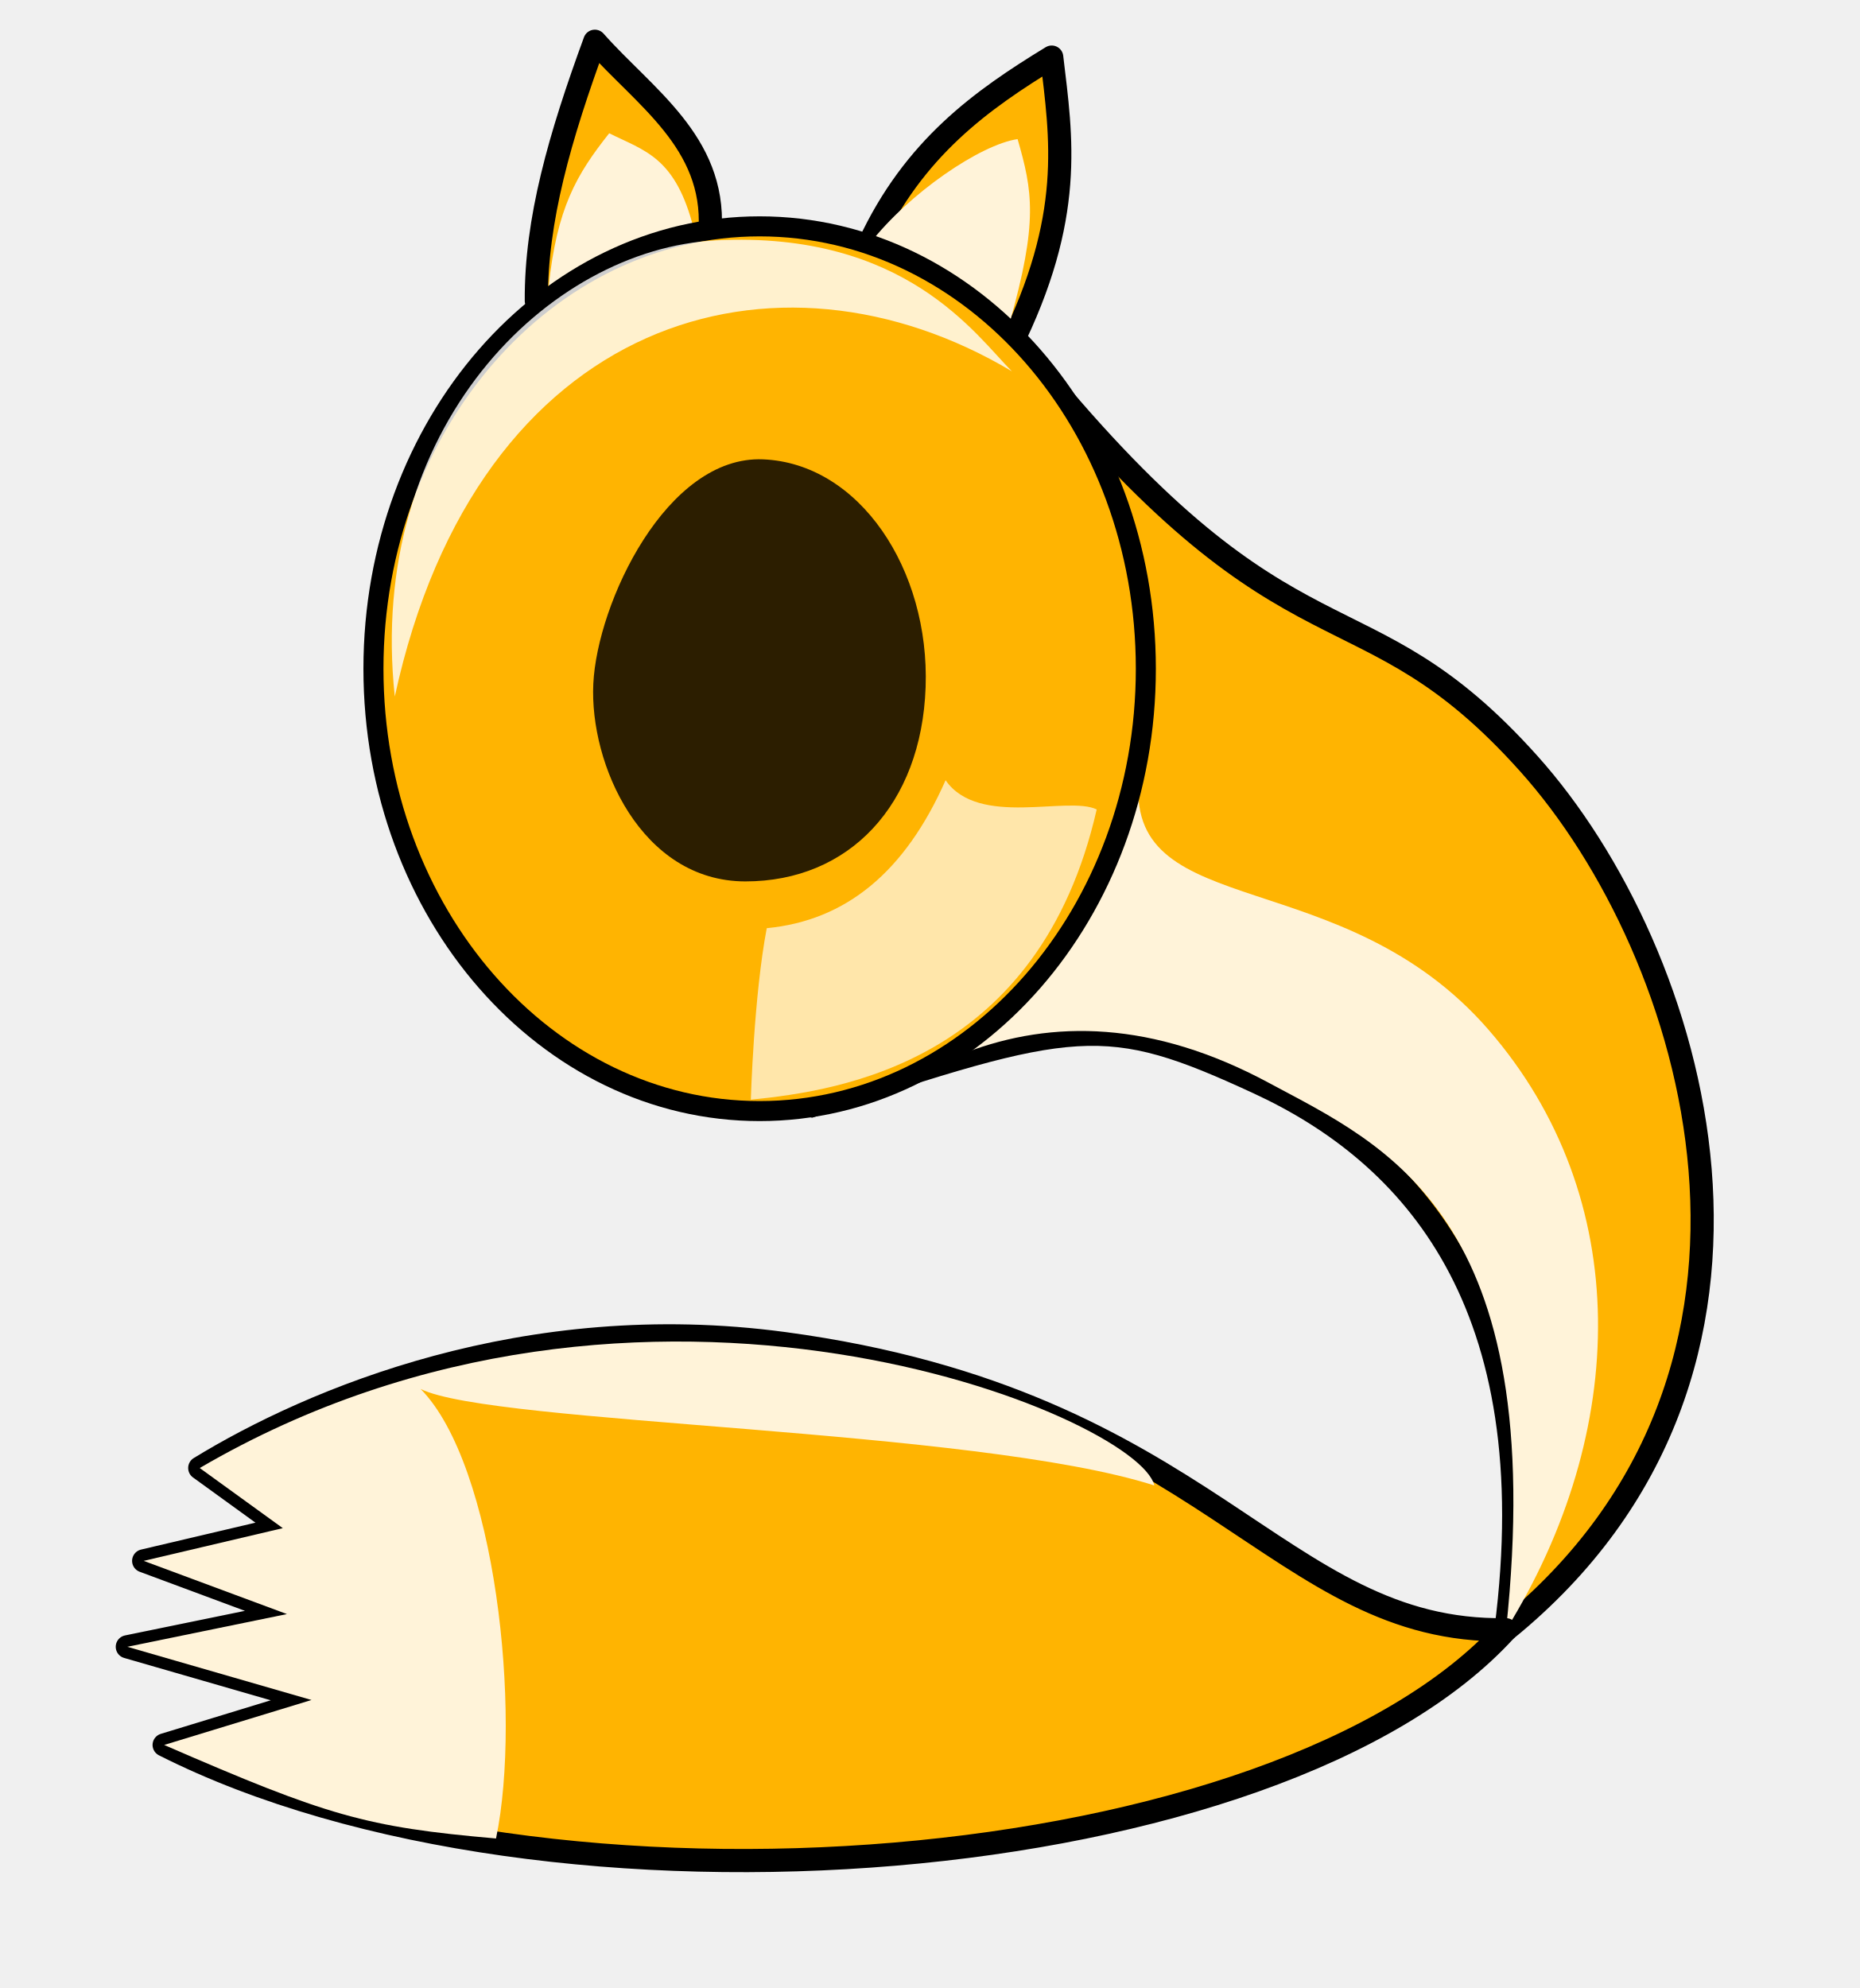
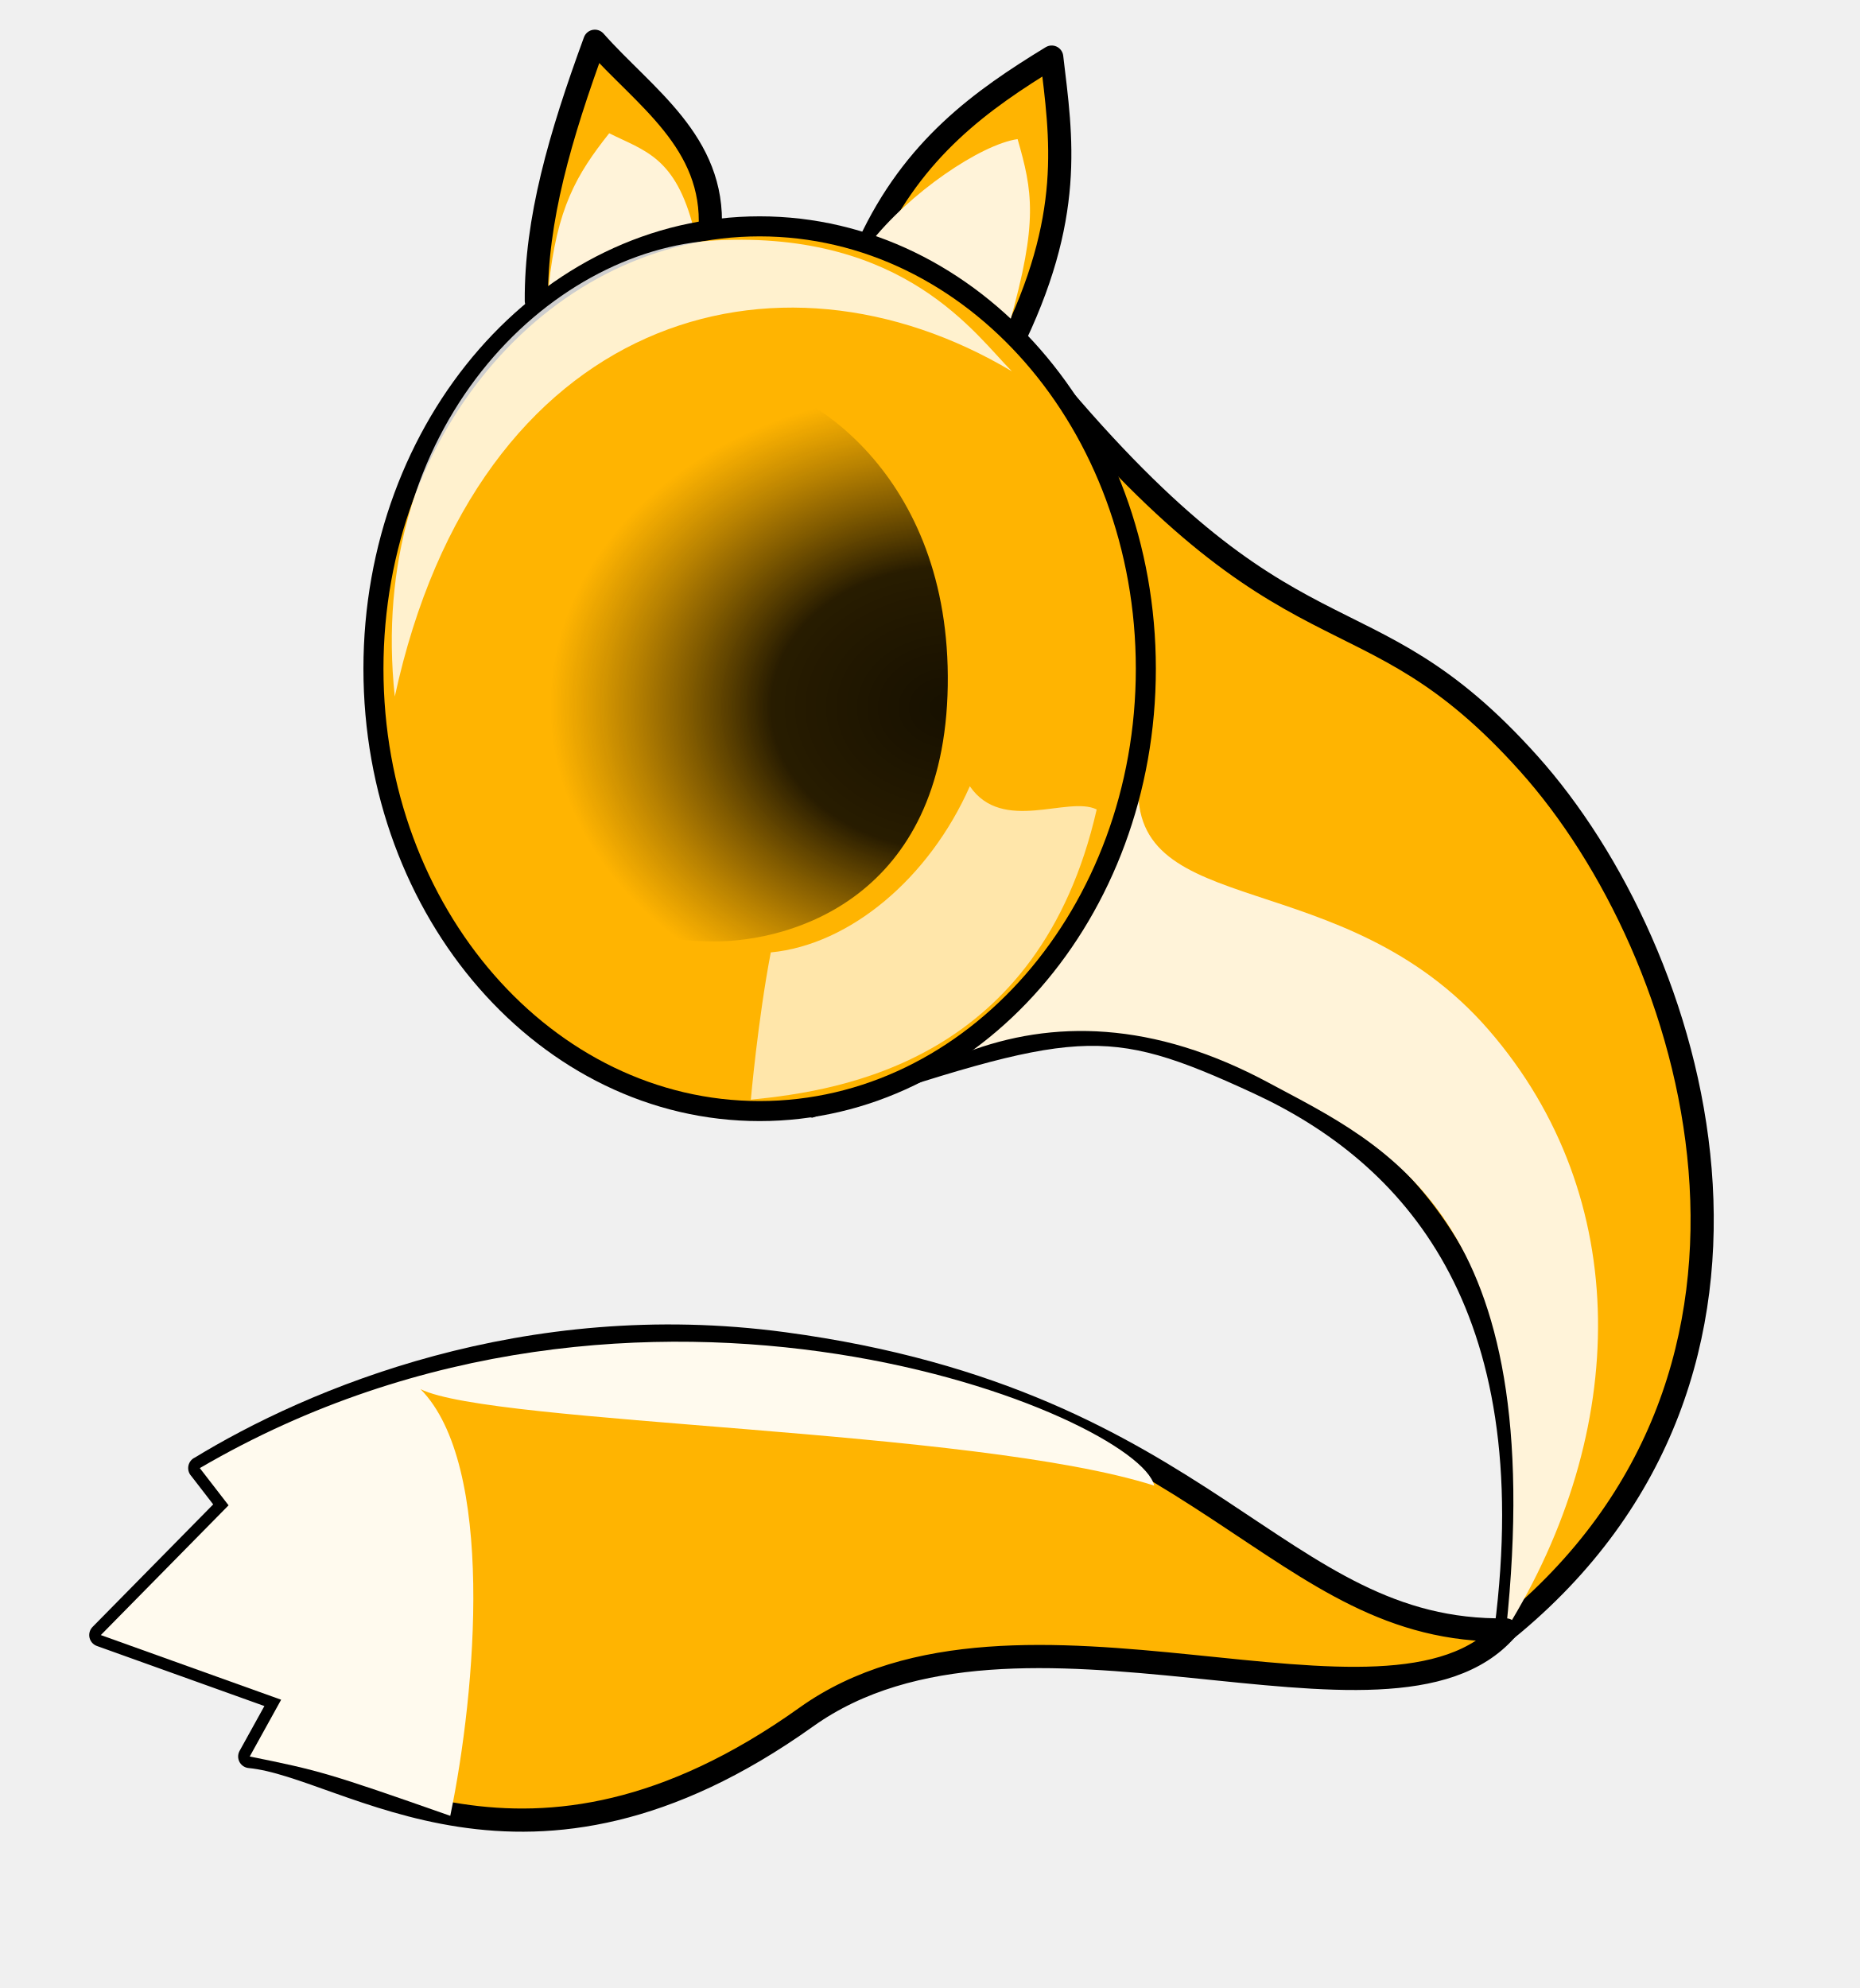
- <svg xmlns="http://www.w3.org/2000/svg" width="80.326" height="85.877" viewBox="0 0 21.253 22.722" version="1.1" id="svg8">
+ <svg xmlns="http://www.w3.org/2000/svg" xmlns:xlink="http://www.w3.org/1999/xlink" width="80.326" height="85.877" viewBox="0 0 21.253 22.722" version="1.1" id="svg8">
  <defs id="defs2">
-     </defs>
+     <linearGradient id="linearGradient4501">
+       <stop id="stop4515" offset="0" style="stop-color:#000000;stop-opacity:0.911" />
+       <stop style="stop-color:#000000;stop-opacity:0.844" offset="0.444" id="stop4520" />
+       <stop id="stop4517" offset="1" style="stop-color:#2c1e00;stop-opacity:0;" />
+     </linearGradient>
+     <radialGradient xlink:href="#linearGradient4501" id="radialGradient4513" gradientUnits="userSpaceOnUse" gradientTransform="matrix(2.387558,0.04353072,-0.03901473,1.90811,-7.782972,-246.4241)" cx="14.261" cy="271.101" fx="14.261" fy="271.101" r="1.901" />
+   </defs>
  <g id="layer1" transform="translate(-6.776527,-267.4203)">
    <g id="g4548" transform="translate(1.917659,4.022406)">
      <path id="path3680" d="m 16.703,267.59 c 2.957,3.608 3.708,2.392 5.629,4.536 1.921,2.143 3.387,6.934 -0.261,9.9 0.482,-3.744 -1.078,-5.442 -2.827,-6.251 -1.749,-0.809 -2.091,-0.746 -5.108,0.26 -3.035,-0.796 -1.674,-8.657 2.567,-8.445 z" style="fill:#ffb401;fill-opacity:1;fill-rule:evenodd;stroke:#000000;stroke-width:0.265px;stroke-linecap:butt;stroke-linejoin:miter;stroke-opacity:1" />
      <path id="path3680-3" d="m 17.872,272.34 c -0.107,1.6 2.339,0.912 4.002,2.83 1.663,1.918 1.601,4.591 0.198,6.856 0.505,-4.749 -1.382,-5.536 -2.71,-6.251 -1.328,-0.715 -2.479,-0.722 -3.462,-0.348 0.618,-0.5 1.29,-1.472 1.972,-3.087 z" style="fill:#fff3d9;fill-opacity:1;fill-rule:evenodd;stroke:none;stroke-width:0.265px;stroke-linecap:butt;stroke-linejoin:miter;stroke-opacity:1" />
    </g>
    <g id="g4552" transform="rotate(14.48758,4.391844,280.1717)">
      <path id="path4525" d="m 10.306,269.025 c -0.237,-0.894 -0.209,-1.882 -0.095,-3.04 0.704,0.475 1.617,0.769 1.814,1.752 l 1.801,-0.287 c 0.22,-1.196 0.832,-1.921 1.486,-2.596 0.338,0.87 0.711,1.7 0.364,3.34 z" style="fill:#ffb401;fill-opacity:1;fill-rule:evenodd;stroke:#000000;stroke-width:0.265px;stroke-linecap:butt;stroke-linejoin:round;stroke-opacity:1" />
      <path id="path4525-5" d="m 10.401,268.831 c -0.132,-0.894 -0.014,-1.314 0.232,-1.869 0.442,0.095 0.802,0.069 1.212,0.821 l 1.982,-0.334 c 0.294,-0.684 0.95,-1.426 1.342,-1.59 0.312,0.529 0.466,0.85 0.437,2.062 z" style="fill:#fff3d9;fill-opacity:1;fill-rule:evenodd;stroke:none;stroke-width:0.265px;stroke-linecap:butt;stroke-linejoin:round;stroke-opacity:1" />
    </g>
    <g id="g4544" transform="translate(1.917659,4.022406)">
-       <path id="path4500" d="m 7.142,280.177 0.949,0.687 -1.59,0.374 1.637,0.608 -1.824,0.374 2.105,0.608 -1.684,0.514 c 4.409,2.228 12.744,1.539 15.336,-1.317 -2.622,0.043 -3.378,-2.615 -8.254,-3.271 -2.951,-0.397 -5.392,0.637 -6.675,1.422 z" style="fill:#ffb401;fill-opacity:1;fill-rule:evenodd;stroke:#000000;stroke-width:0.265;stroke-linecap:butt;stroke-linejoin:round;stroke-miterlimit:4;stroke-dasharray:none;stroke-opacity:1" />
-       <path id="path4500-7" d="m 7.142,280.177 0.949,0.687 -1.59,0.374 1.637,0.608 -1.824,0.374 2.105,0.608 -1.684,0.514 c 1.866,0.811 2.303,0.939 3.793,1.069 0.298,-1.436 -0.007,-4.272 -0.862,-5.138 0.817,0.408 6.335,0.448 8.386,1.103 -0.18,-0.787 -5.846,-3.157 -10.909,-0.2 z" style="fill:#fff3d9;fill-opacity:1;fill-rule:evenodd;stroke:none;stroke-width:0.265px;stroke-linecap:butt;stroke-linejoin:miter;stroke-opacity:1" />
+       <path id="path4500" d="m 7.142,280.177 0.329,0.426 -1.46,1.483 2.061,0.739 -0.359,0.649 c 1.139,0.108 3.157,1.836 6.361,-0.451 2.414,-1.724 6.67,0.51 7.997,-0.996 -2.622,0.043 -3.378,-2.615 -8.254,-3.271 -2.951,-0.397 -5.392,0.637 -6.675,1.422 z" style="fill:#ffb401;fill-opacity:1;fill-rule:evenodd;stroke:#000000;stroke-width:0.265;stroke-linecap:butt;stroke-linejoin:round;stroke-miterlimit:4;stroke-dasharray:none;stroke-opacity:1" />
+       <path id="path4500-7" d="m 7.142,280.177 0.329,0.426 -1.46,1.483 2.061,0.739 -0.359,0.649 c 0.79,0.159 0.9,0.189 2.292,0.678 0.298,-1.436 0.515,-4.011 -0.34,-4.877 0.817,0.408 6.335,0.448 8.386,1.103 -0.18,-0.787 -5.846,-3.157 -10.909,-0.2 z" style="fill:#fffaee;fill-opacity:1;fill-rule:evenodd;stroke:none;stroke-width:0.265px;stroke-linecap:butt;stroke-linejoin:miter;stroke-opacity:1" />
    </g>
    <g id="g4589" transform="translate(1.917659,4.022406)">
      <ellipse ry="5.056" rx="4.414" cy="271.041" cx="13.541" id="path3682" style="opacity:1;fill:#ffb401;fill-opacity:1;stroke:#000000;stroke-width:0.229;stroke-linecap:round;stroke-linejoin:round;stroke-miterlimit:4;stroke-dasharray:none;stroke-opacity:1" />
-       <path id="path3682-3-5" d="m 11.64,271.212 c -0.045,0.922 0.549,2.258 1.736,2.26 1.187,0.001 2.014,-0.873 2.062,-2.219 0.048,-1.347 -0.756,-2.559 -1.858,-2.605 -1.103,-0.046 -1.895,1.642 -1.94,2.564 z" style="opacity:1;fill:#2c1e00;fill-opacity:1;stroke:none;stroke-width:0.229;stroke-linecap:round;stroke-linejoin:round;stroke-miterlimit:4;stroke-dasharray:none;stroke-opacity:1" />
+       <path id="path3682-3-5" d="m 9.975,271.018 c -0.014,2.554 1.71,3.13 3.05,3.14 0.87,8.5e-4 2.628,-0.49 2.666,-2.922 0.038,-2.432 -1.634,-3.449 -2.34,-3.501 -1.011,-0.053 -3.362,0.729 -3.376,3.283 z" style="opacity:1;fill:url(#radialGradient4513);fill-opacity:1;stroke:none;stroke-width:0.276;stroke-linecap:round;stroke-linejoin:round;stroke-miterlimit:4;stroke-dasharray:none;stroke-opacity:1" />
      <path id="path3682-3" d="m 16.426,267.644 c -0.413,-0.413 -1.217,-1.607 -3.38,-1.499 -1.925,0.097 -4.003,2.151 -3.675,5.214 0.948,-4.368 4.371,-5.318 7.055,-3.716 z" style="opacity:1;fill:#ffffff;fill-opacity:0.807;stroke:none;stroke-width:0.229;stroke-linecap:round;stroke-linejoin:round;stroke-miterlimit:4;stroke-dasharray:none;stroke-opacity:1" />
    </g>
-     <path id="path3682-3-3" d="m 17.584,276.338 c -0.464,1.05 -1.139,1.604 -2.044,1.691 -0.148,0.774 -0.182,1.96 -0.182,1.96 1.045,-0.104 3.298,-0.444 3.953,-3.317 -0.328,-0.161 -1.351,0.21 -1.727,-0.334 z" style="opacity:1;fill:#ffffff;fill-opacity:0.665;stroke:none;stroke-width:0.229;stroke-linecap:round;stroke-linejoin:round;stroke-miterlimit:4;stroke-dasharray:none;stroke-opacity:1" />
+     <path id="path3682-3-3" d="m 17.861,276.407 c -0.464,1.05 -1.37,1.812 -2.275,1.899 -0.148,0.774 -0.228,1.683 -0.228,1.683 1.045,-0.104 3.298,-0.444 3.953,-3.317 -0.328,-0.161 -1.075,0.279 -1.45,-0.265 z" style="opacity:1;fill:#ffffff;fill-opacity:0.665;stroke:none;stroke-width:0.229;stroke-linecap:round;stroke-linejoin:round;stroke-miterlimit:4;stroke-dasharray:none;stroke-opacity:1" />
  </g>
</svg>
